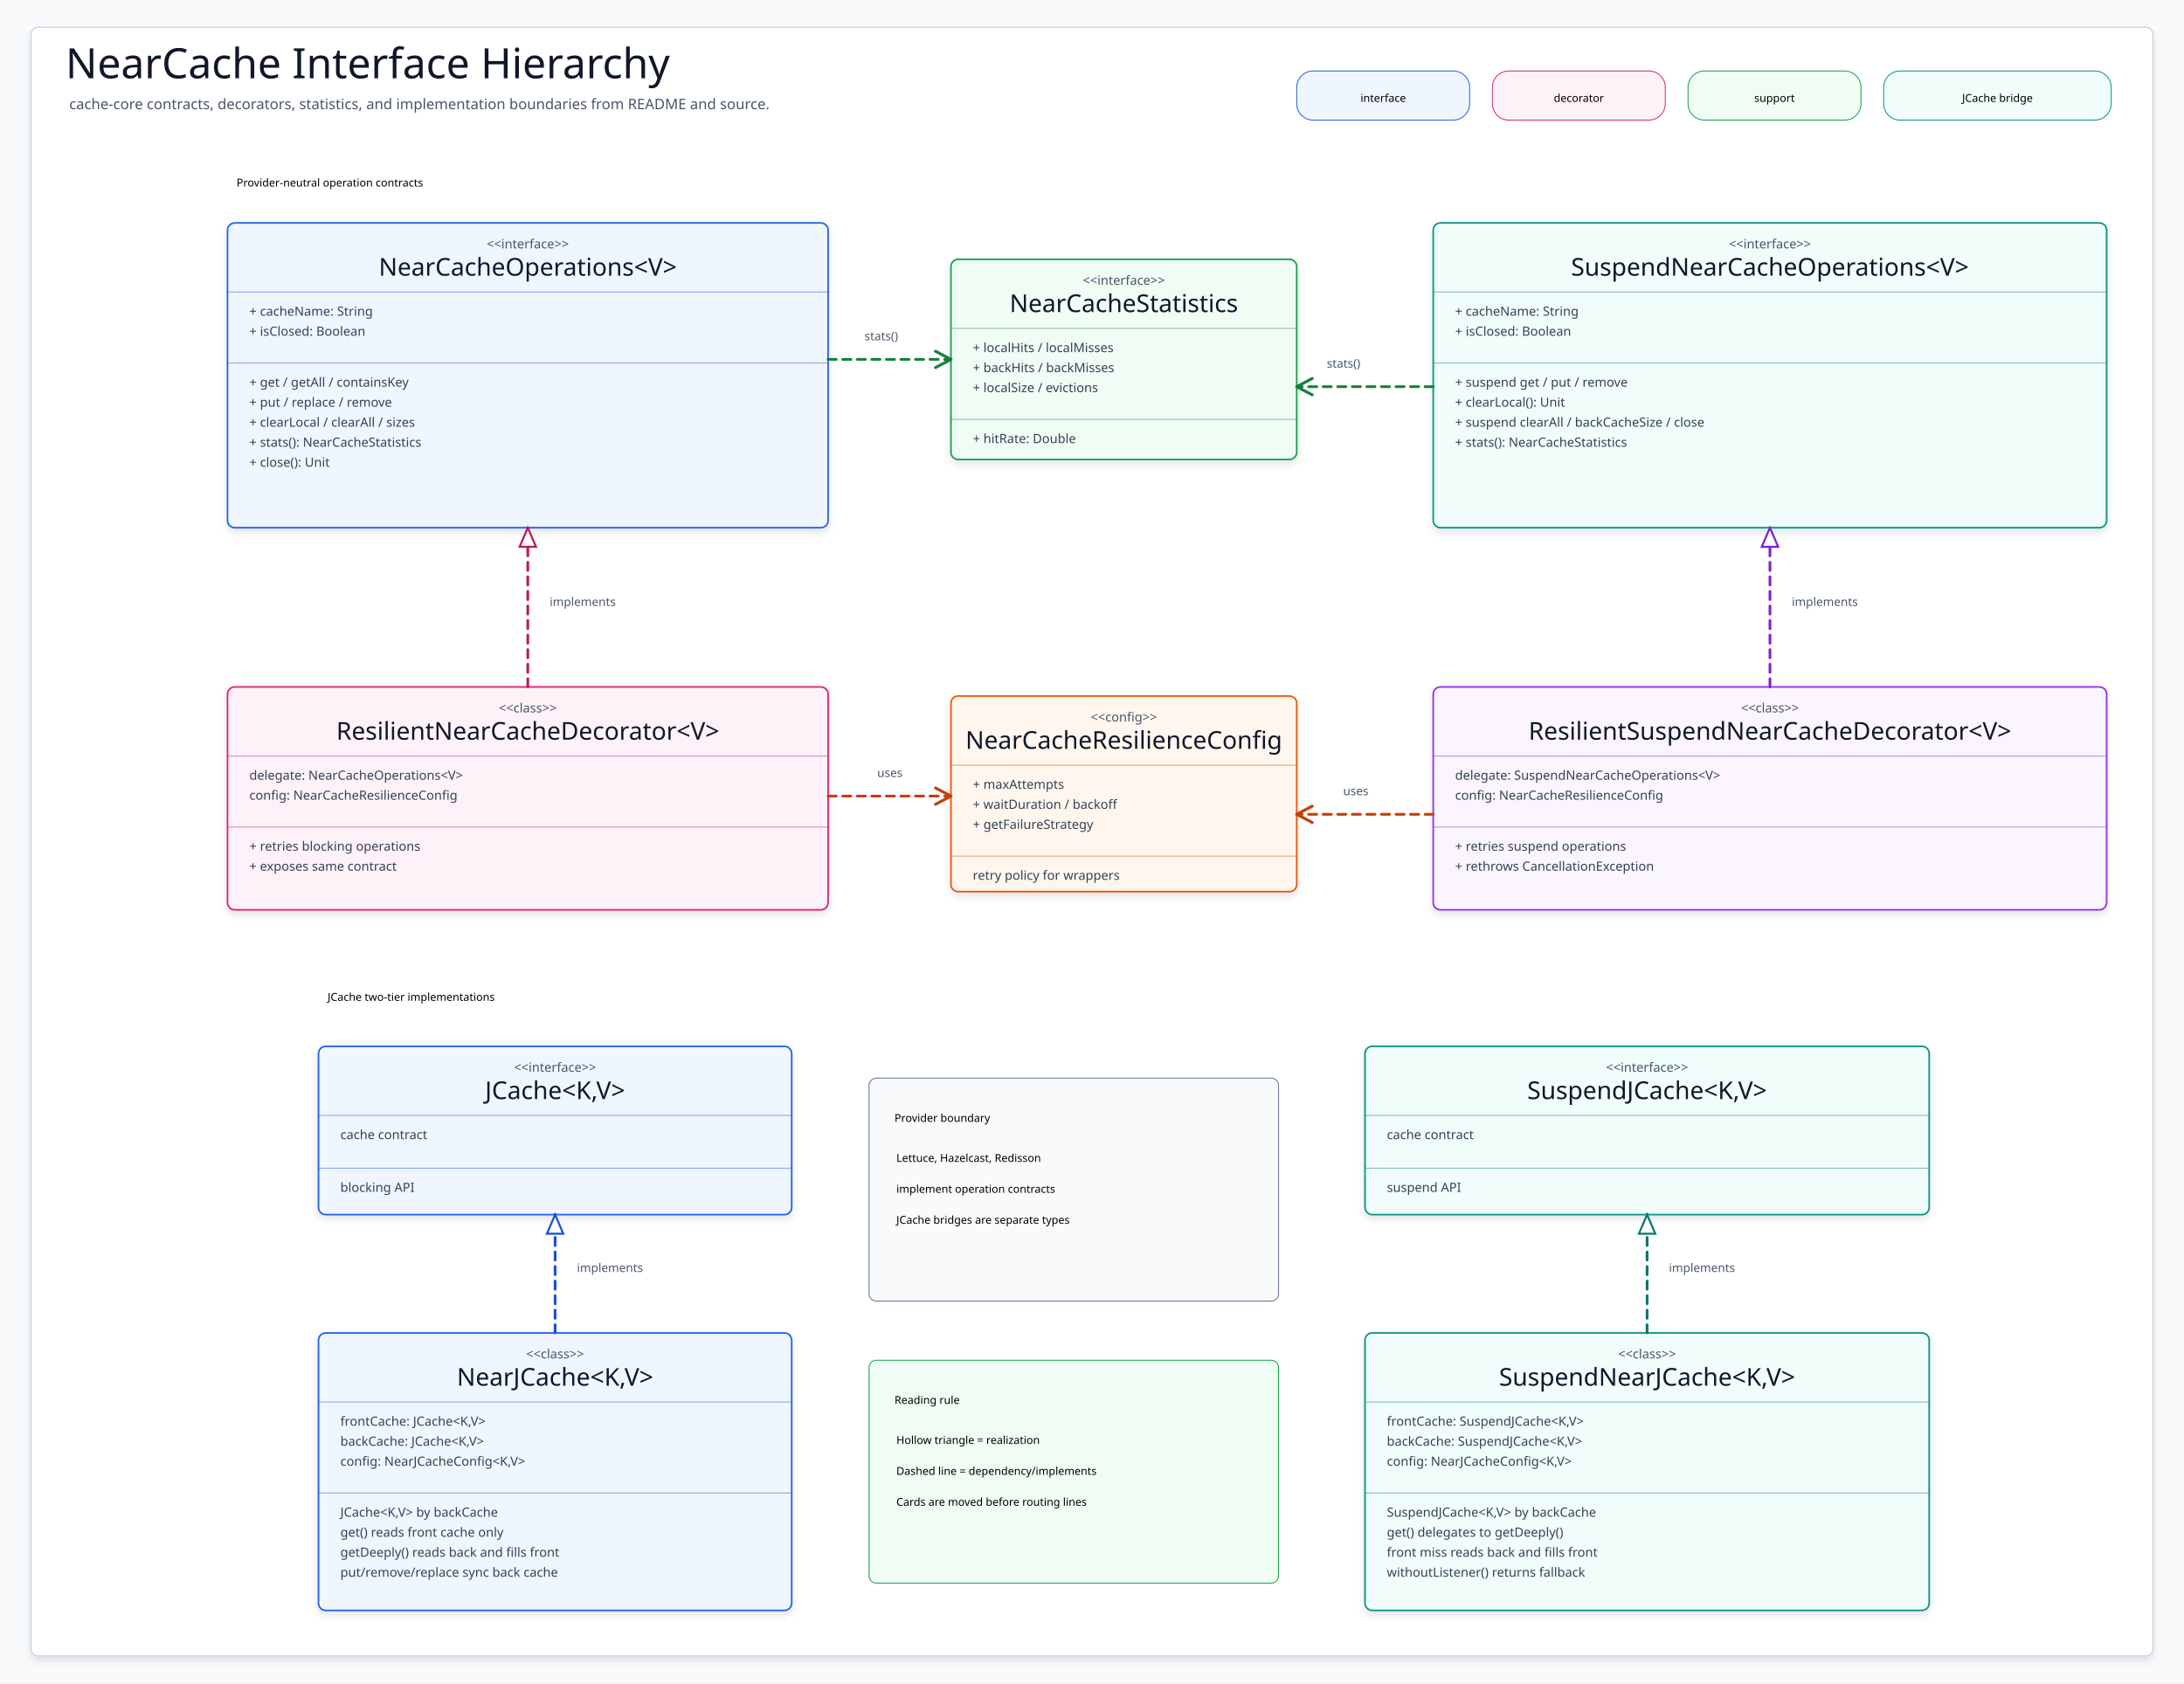
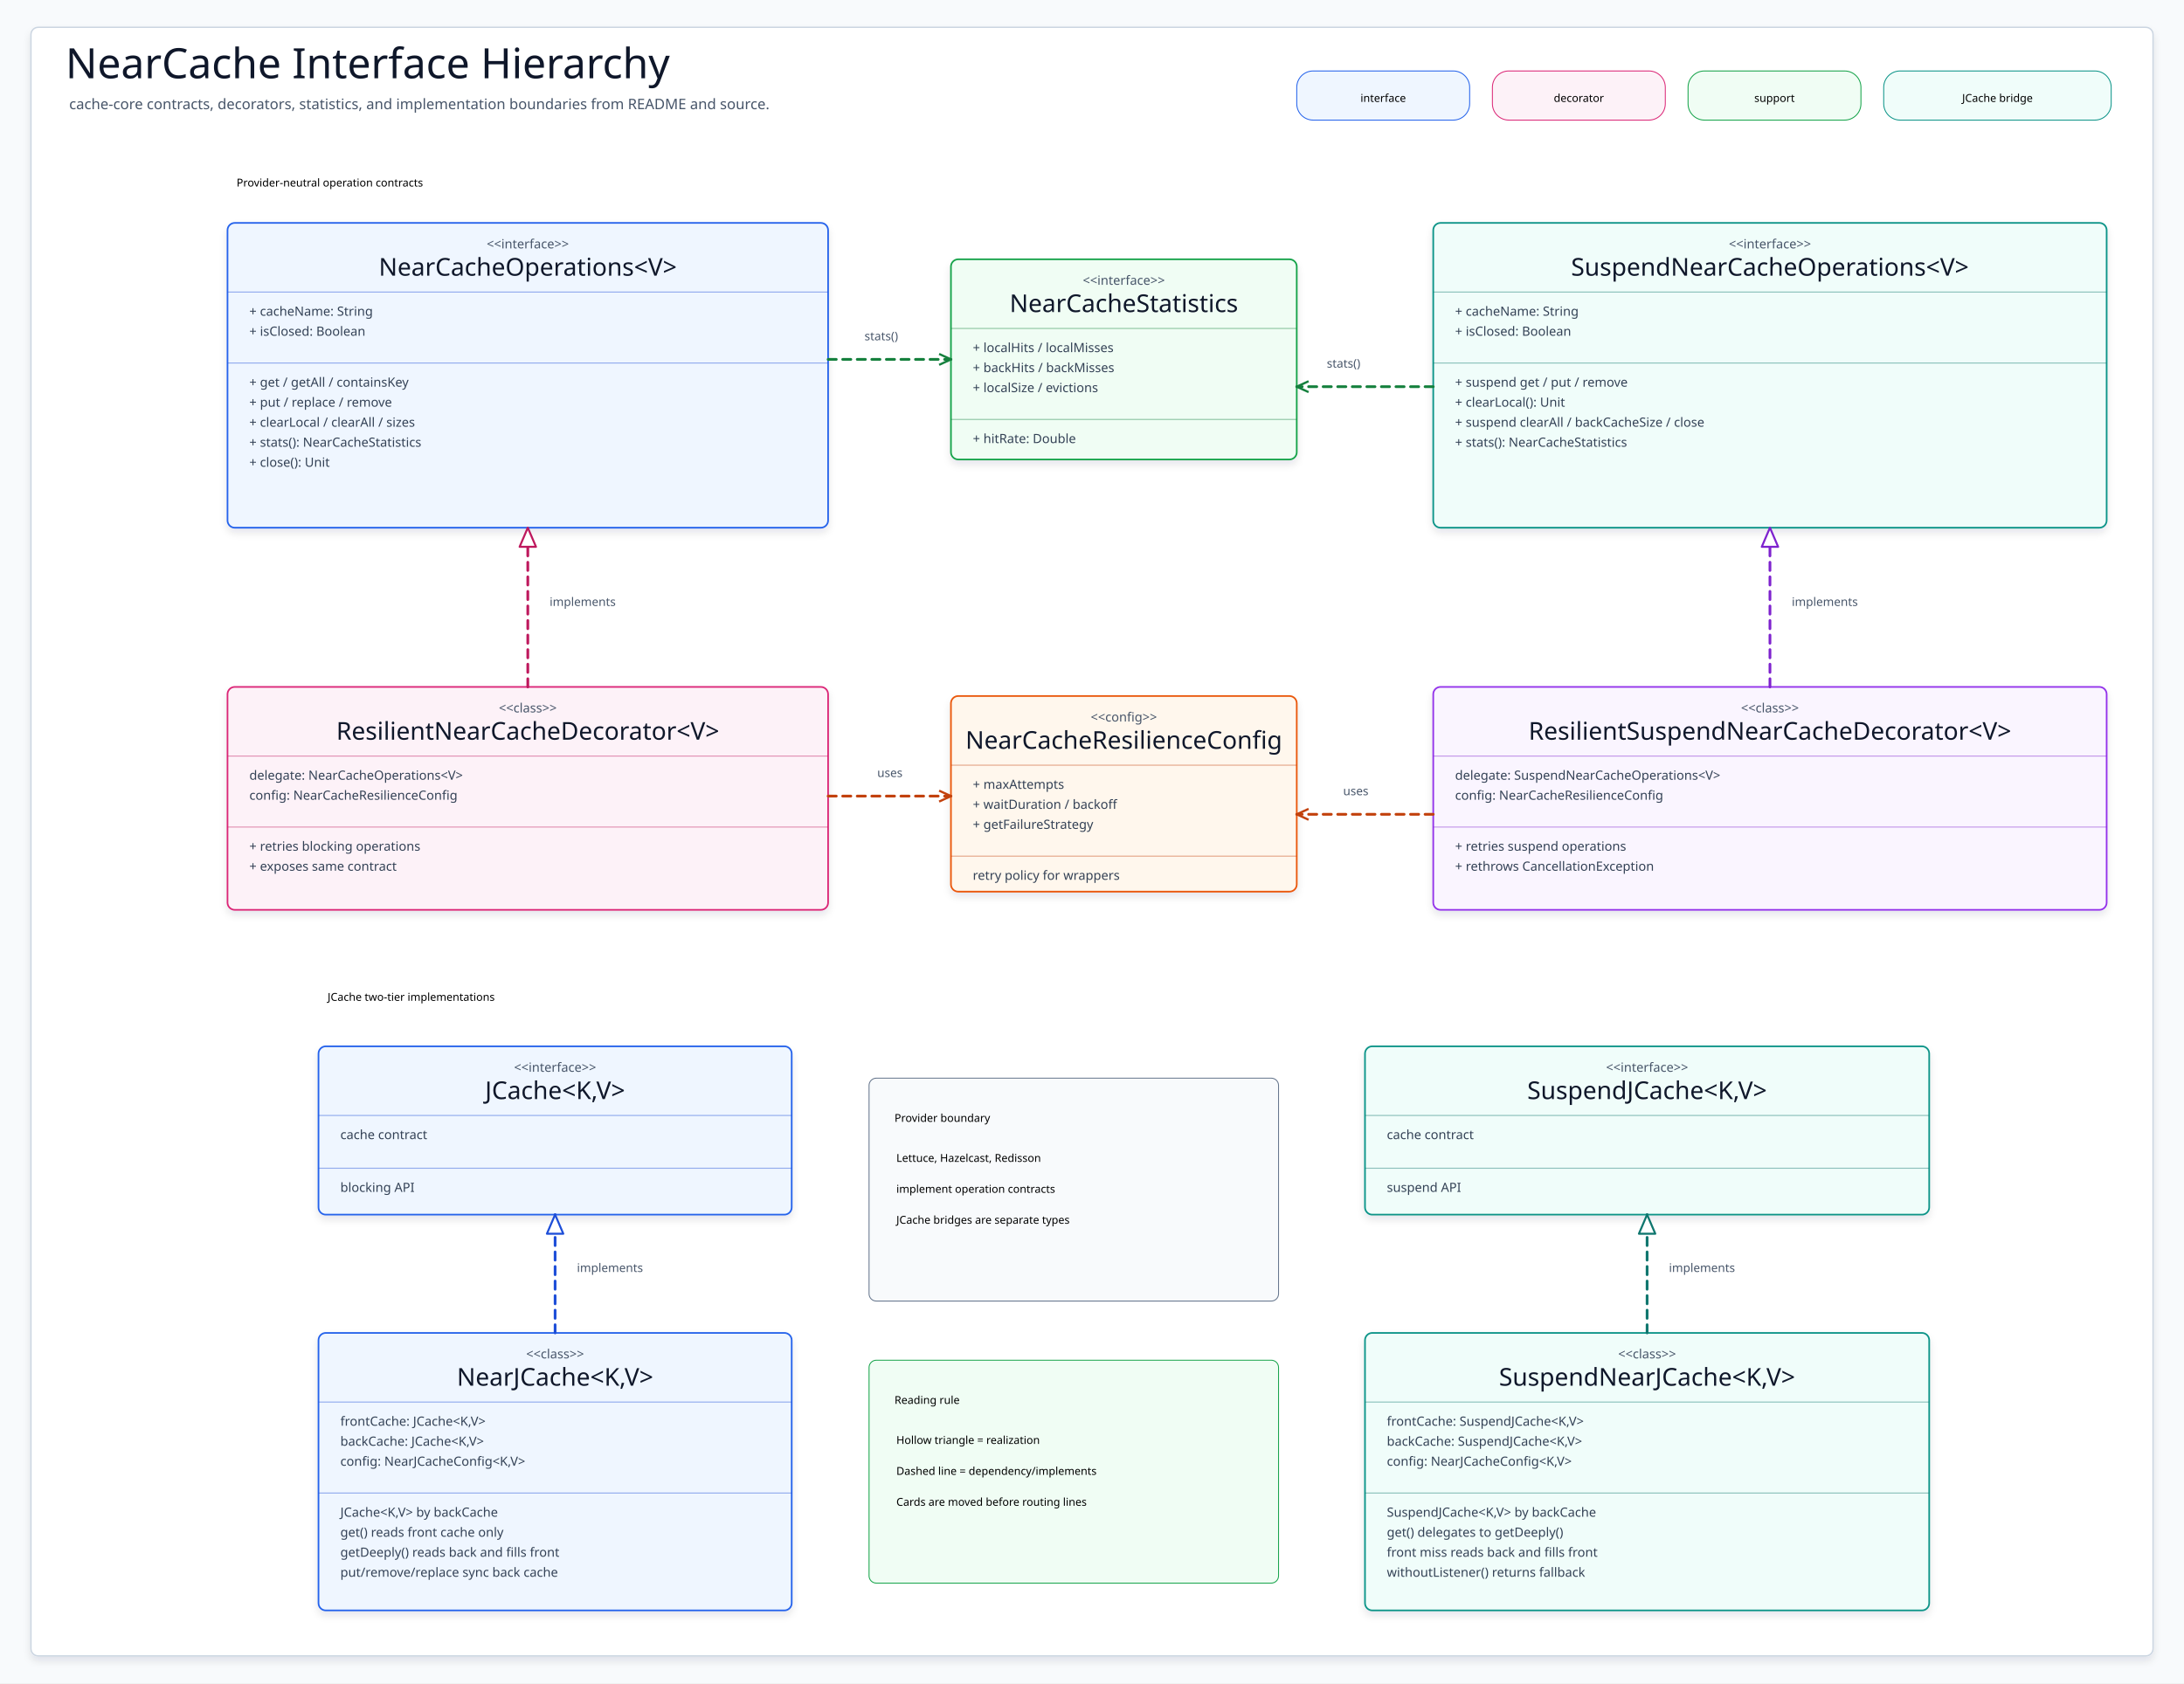
<svg xmlns="http://www.w3.org/2000/svg" width="2400" height="1850" viewBox="0 0 2400 1850" role="img" aria-label="NearCache Interface Hierarchy">
  <defs>
    <filter id="shadow" x="-8%" y="-8%" width="116%" height="116%">
      <feDropShadow dx="0" dy="5" stdDeviation="4" flood-color="#0F172A" flood-opacity="0.10" />
    </filter>
    <marker id="arrow-blue" markerWidth="22" markerHeight="22" refX="19" refY="11" orient="auto" markerUnits="userSpaceOnUse">
      <path stroke-dasharray="none" d="M 2 2 L 19 11 L 2 20" fill="none" stroke="#1D4ED8" stroke-width="2.6" stroke-linecap="round" stroke-linejoin="round" style="stroke-dasharray:none" />
    </marker>
    <marker id="triangle-blue" markerWidth="26" markerHeight="22" refX="23" refY="11" orient="auto" markerUnits="userSpaceOnUse">
-       <path stroke-dasharray="none" d="M 2 2 L 23 11 L 2 20 Z" fill="#FFFFFF" stroke="#1D4ED8" stroke-width="2.2" style="stroke-dasharray:none" />
+       <path stroke-dasharray="none" d="M 2 2 L 23 11 L 2 20 Z" fill="#FFFFFF" stroke="#1D4ED8" stroke-width="2.2" style="stroke-dasharray:none" stroke-linejoin="round" />
    </marker>
    <marker id="diamond-blue" markerWidth="24" markerHeight="22" refX="22" refY="11" orient="auto" markerUnits="userSpaceOnUse">
      <path stroke-dasharray="none" d="M 2 11 L 12 2 L 22 11 L 12 20 Z" fill="#FFFFFF" stroke="#1D4ED8" stroke-width="2.2" style="stroke-dasharray:none" />
    </marker>
    <marker id="arrow-teal" markerWidth="22" markerHeight="22" refX="19" refY="11" orient="auto" markerUnits="userSpaceOnUse">
      <path stroke-dasharray="none" d="M 2 2 L 19 11 L 2 20" fill="none" stroke="#0F766E" stroke-width="2.6" stroke-linecap="round" stroke-linejoin="round" style="stroke-dasharray:none" />
    </marker>
    <marker id="triangle-teal" markerWidth="26" markerHeight="22" refX="23" refY="11" orient="auto" markerUnits="userSpaceOnUse">
-       <path stroke-dasharray="none" d="M 2 2 L 23 11 L 2 20 Z" fill="#FFFFFF" stroke="#0F766E" stroke-width="2.2" style="stroke-dasharray:none" />
+       <path stroke-dasharray="none" d="M 2 2 L 23 11 L 2 20 Z" fill="#FFFFFF" stroke="#0F766E" stroke-width="2.2" style="stroke-dasharray:none" stroke-linejoin="round" />
    </marker>
    <marker id="diamond-teal" markerWidth="24" markerHeight="22" refX="22" refY="11" orient="auto" markerUnits="userSpaceOnUse">
      <path stroke-dasharray="none" d="M 2 11 L 12 2 L 22 11 L 12 20 Z" fill="#FFFFFF" stroke="#0F766E" stroke-width="2.2" style="stroke-dasharray:none" />
    </marker>
-     <marker id="arrow-green" markerWidth="22" markerHeight="22" refX="19" refY="11" orient="auto" markerUnits="userSpaceOnUse" overflow="visible">
-       <path stroke-dasharray="none" d="M 2 2 L 19 11 L 2 20" fill="none" stroke="#15803D" stroke-width="3.2" stroke-linecap="round" stroke-linejoin="round" style="stroke-dasharray:none" />
+     <marker id="arrow-green" markerWidth="18" markerHeight="18" refX="16" refY="9" orient="auto" markerUnits="userSpaceOnUse" overflow="visible" viewBox="0 0 18 18">
+       <path stroke-dasharray="none" d="M 3 3 L 16 9 L 3 15" fill="none" stroke="#15803D" stroke-width="2.4" stroke-linecap="butt" stroke-linejoin="round" style="stroke-dasharray:none" />
    </marker>
    <marker id="triangle-green" markerWidth="26" markerHeight="22" refX="23" refY="11" orient="auto" markerUnits="userSpaceOnUse">
-       <path stroke-dasharray="none" d="M 2 2 L 23 11 L 2 20 Z" fill="#FFFFFF" stroke="#15803D" stroke-width="2.2" style="stroke-dasharray:none" />
+       <path stroke-dasharray="none" d="M 2 2 L 23 11 L 2 20 Z" fill="#FFFFFF" stroke="#15803D" stroke-width="2.2" style="stroke-dasharray:none" stroke-linejoin="round" />
    </marker>
    <marker id="diamond-green" markerWidth="24" markerHeight="22" refX="22" refY="11" orient="auto" markerUnits="userSpaceOnUse">
      <path stroke-dasharray="none" d="M 2 11 L 12 2 L 22 11 L 12 20 Z" fill="#FFFFFF" stroke="#15803D" stroke-width="2.2" style="stroke-dasharray:none" />
    </marker>
-     <marker id="arrow-amber" markerWidth="22" markerHeight="22" refX="19" refY="11" orient="auto" markerUnits="userSpaceOnUse" overflow="visible">
-       <path stroke-dasharray="none" d="M 2 2 L 19 11 L 2 20" fill="none" stroke="#C2410C" stroke-width="3.2" stroke-linecap="round" stroke-linejoin="round" style="stroke-dasharray:none" />
+     <marker id="arrow-amber" markerWidth="18" markerHeight="18" refX="16" refY="9" orient="auto" markerUnits="userSpaceOnUse" overflow="visible" viewBox="0 0 18 18">
+       <path stroke-dasharray="none" d="M 3 3 L 16 9 L 3 15" fill="none" stroke="#C2410C" stroke-width="2.4" stroke-linecap="butt" stroke-linejoin="round" style="stroke-dasharray:none" />
    </marker>
    <marker id="triangle-amber" markerWidth="26" markerHeight="22" refX="23" refY="11" orient="auto" markerUnits="userSpaceOnUse">
-       <path stroke-dasharray="none" d="M 2 2 L 23 11 L 2 20 Z" fill="#FFFFFF" stroke="#C2410C" stroke-width="2.2" style="stroke-dasharray:none" />
+       <path stroke-dasharray="none" d="M 2 2 L 23 11 L 2 20 Z" fill="#FFFFFF" stroke="#C2410C" stroke-width="2.2" style="stroke-dasharray:none" stroke-linejoin="round" />
    </marker>
    <marker id="diamond-amber" markerWidth="24" markerHeight="22" refX="22" refY="11" orient="auto" markerUnits="userSpaceOnUse">
      <path stroke-dasharray="none" d="M 2 11 L 12 2 L 22 11 L 12 20 Z" fill="#FFFFFF" stroke="#C2410C" stroke-width="2.2" style="stroke-dasharray:none" />
    </marker>
    <marker id="arrow-pink" markerWidth="22" markerHeight="22" refX="19" refY="11" orient="auto" markerUnits="userSpaceOnUse">
      <path stroke-dasharray="none" d="M 2 2 L 19 11 L 2 20" fill="none" stroke="#BE185D" stroke-width="2.6" stroke-linecap="round" stroke-linejoin="round" style="stroke-dasharray:none" />
    </marker>
    <marker id="triangle-pink" markerWidth="26" markerHeight="22" refX="23" refY="11" orient="auto" markerUnits="userSpaceOnUse">
-       <path stroke-dasharray="none" d="M 2 2 L 23 11 L 2 20 Z" fill="#FFFFFF" stroke="#BE185D" stroke-width="2.2" style="stroke-dasharray:none" />
+       <path stroke-dasharray="none" d="M 2 2 L 23 11 L 2 20 Z" fill="#FFFFFF" stroke="#BE185D" stroke-width="2.2" style="stroke-dasharray:none" stroke-linejoin="round" />
    </marker>
    <marker id="diamond-pink" markerWidth="24" markerHeight="22" refX="22" refY="11" orient="auto" markerUnits="userSpaceOnUse">
      <path stroke-dasharray="none" d="M 2 11 L 12 2 L 22 11 L 12 20 Z" fill="#FFFFFF" stroke="#BE185D" stroke-width="2.2" style="stroke-dasharray:none" />
    </marker>
    <marker id="arrow-purple" markerWidth="22" markerHeight="22" refX="19" refY="11" orient="auto" markerUnits="userSpaceOnUse">
      <path stroke-dasharray="none" d="M 2 2 L 19 11 L 2 20" fill="none" stroke="#7E22CE" stroke-width="2.6" stroke-linecap="round" stroke-linejoin="round" style="stroke-dasharray:none" />
    </marker>
    <marker id="triangle-purple" markerWidth="26" markerHeight="22" refX="23" refY="11" orient="auto" markerUnits="userSpaceOnUse">
-       <path stroke-dasharray="none" d="M 2 2 L 23 11 L 2 20 Z" fill="#FFFFFF" stroke="#7E22CE" stroke-width="2.2" style="stroke-dasharray:none" />
+       <path stroke-dasharray="none" d="M 2 2 L 23 11 L 2 20 Z" fill="#FFFFFF" stroke="#7E22CE" stroke-width="2.2" style="stroke-dasharray:none" stroke-linejoin="round" />
    </marker>
    <marker id="diamond-purple" markerWidth="24" markerHeight="22" refX="22" refY="11" orient="auto" markerUnits="userSpaceOnUse">
      <path stroke-dasharray="none" d="M 2 11 L 12 2 L 22 11 L 12 20 Z" fill="#FFFFFF" stroke="#7E22CE" stroke-width="2.2" style="stroke-dasharray:none" />
    </marker>
    <marker id="arrow-slate" markerWidth="22" markerHeight="22" refX="19" refY="11" orient="auto" markerUnits="userSpaceOnUse">
      <path stroke-dasharray="none" d="M 2 2 L 19 11 L 2 20" fill="none" stroke="#475569" stroke-width="2.6" stroke-linecap="round" stroke-linejoin="round" style="stroke-dasharray:none" />
    </marker>
    <marker id="triangle-slate" markerWidth="26" markerHeight="22" refX="23" refY="11" orient="auto" markerUnits="userSpaceOnUse">
-       <path stroke-dasharray="none" d="M 2 2 L 23 11 L 2 20 Z" fill="#FFFFFF" stroke="#475569" stroke-width="2.2" style="stroke-dasharray:none" />
+       <path stroke-dasharray="none" d="M 2 2 L 23 11 L 2 20 Z" fill="#FFFFFF" stroke="#475569" stroke-width="2.2" style="stroke-dasharray:none" stroke-linejoin="round" />
    </marker>
    <marker id="diamond-slate" markerWidth="24" markerHeight="22" refX="22" refY="11" orient="auto" markerUnits="userSpaceOnUse">
      <path stroke-dasharray="none" d="M 2 11 L 12 2 L 22 11 L 12 20 Z" fill="#FFFFFF" stroke="#475569" stroke-width="2.2" style="stroke-dasharray:none" />
    </marker>
    <style>
    svg{font-family:"Architects Daughter","Comic Mono","Comic Sans MS",ui-sans-serif,system-ui,sans-serif}
    .canvas{fill:#F8FAFC}.frame{fill:#FFFFFF;stroke:#CBD5E1;stroke-width:1.5;filter:url(#shadow)}
    .title{font-family:"Architects Daughter";font-size:46px;fill:#0F172A}.subtitle{font-family:"Comic Mono";font-size:16px;fill:#475569}
    .group{fill:#FFFFFF;stroke:#CBD5E1;stroke-width:1.4}.groupTitle{font-family:"Architects Daughter";font-size:26px;fill:#0F172A}.groupDetail{font-family:"Comic Mono";font-size:14px;fill:#64748B}
    .classBox{stroke-width:1.8;filter:url(#shadow)}.stereotype{font-family:"Comic Mono";font-size:14px;fill:#475569}.classTitle{font-family:"Architects Daughter";font-size:27px;fill:#0F172A}
    .member{font-family:"Comic Mono";font-size:14px;fill:#334155}.divider{stroke-width:1.1;opacity:.45}
    .edge{fill:none;stroke-width:3;stroke-linecap:round;stroke-linejoin:round}.dashed{stroke-dasharray:9 7}.edgeLabel{font-family:"Comic Mono";font-size:13px;fill:#475569}
  </style>
  </defs>
  <rect class="canvas" width="2400" height="1850" />
  <rect class="frame" x="34" y="30" width="2332" height="1790" rx="8" />
  <text class="title" x="72" y="86">NearCache Interface Hierarchy</text>
  <text class="subtitle" x="76" y="120">cache-core contracts, decorators, statistics, and implementation boundaries from README and source.</text>
  <g>
    <rect class="chip" x="1425" y="78" width="190" height="54" rx="18" fill="#EFF6FF" stroke="#2563EB" />
    <text class="chipText" x="1520" y="112" text-anchor="middle">interface</text>
  </g>
  <g>
    <rect class="chip" x="1640" y="78" width="190" height="54" rx="18" fill="#FDF2F8" stroke="#DB2777" />
    <text class="chipText" x="1735" y="112" text-anchor="middle">decorator</text>
  </g>
  <g>
    <rect class="chip" x="1855" y="78" width="190" height="54" rx="18" fill="#F0FDF4" stroke="#16A34A" />
    <text class="chipText" x="1950" y="112" text-anchor="middle">support</text>
  </g>
  <g>
    <rect class="chip" x="2070" y="78" width="250" height="54" rx="18" fill="#F0FDFA" stroke="#0D9488" />
    <text class="chipText" x="2195" y="112" text-anchor="middle">JCache bridge</text>
  </g>
  <text class="sectionLabel" x="260" y="205">Provider-neutral operation contracts</text>
  <text class="sectionLabel" x="360" y="1100">JCache two-tier implementations</text>
  <g id="NearCacheOperations">
    <rect class="classBox" x="250" y="245" width="660" height="335" rx="8" fill="#EFF6FF" stroke="#2563EB" />
    <text class="stereotype" x="580" y="273" text-anchor="middle">&lt;&lt;interface&gt;&gt;</text>
    <text class="classTitle" x="580" y="303" text-anchor="middle">NearCacheOperations&lt;V&gt;</text>
    <path class="divider" d="M250 321H910" stroke="#1D4ED8" />
    <text class="member" x="274" y="347">+ cacheName: String</text>
    <text class="member" x="274" y="369">+ isClosed: Boolean</text>
    <path class="divider" d="M250 399H910" stroke="#1D4ED8" />
    <text class="member" x="274" y="425">+ get / getAll / containsKey</text>
    <text class="member" x="274" y="447">+ put / replace / remove</text>
    <text class="member" x="274" y="469">+ clearLocal / clearAll / sizes</text>
    <text class="member" x="274" y="491">+ stats(): NearCacheStatistics</text>
    <text class="member" x="274" y="513">+ close(): Unit</text>
  </g>
  <g id="ResilientNearCacheDecorator">
    <rect class="classBox" x="250" y="755" width="660" height="245" rx="8" fill="#FDF2F8" stroke="#DB2777" />
    <text class="stereotype" x="580" y="783" text-anchor="middle">&lt;&lt;class&gt;&gt;</text>
    <text class="classTitle" x="580" y="813" text-anchor="middle">ResilientNearCacheDecorator&lt;V&gt;</text>
    <path class="divider" d="M250 831H910" stroke="#BE185D" />
    <text class="member" x="274" y="857">delegate: NearCacheOperations&lt;V&gt;</text>
    <text class="member" x="274" y="879">config: NearCacheResilienceConfig</text>
    <path class="divider" d="M250 909H910" stroke="#BE185D" />
    <text class="member" x="274" y="935">+ retries blocking operations</text>
    <text class="member" x="274" y="957">+ exposes same contract</text>
  </g>
  <g id="SuspendNearCacheOperations">
    <rect class="classBox" x="1575" y="245" width="740" height="335" rx="8" fill="#F0FDFA" stroke="#0D9488" />
    <text class="stereotype" x="1945" y="273" text-anchor="middle">&lt;&lt;interface&gt;&gt;</text>
    <text class="classTitle" x="1945" y="303" text-anchor="middle">SuspendNearCacheOperations&lt;V&gt;</text>
    <path class="divider" d="M1575 321H2315" stroke="#0F766E" />
    <text class="member" x="1599" y="347">+ cacheName: String</text>
    <text class="member" x="1599" y="369">+ isClosed: Boolean</text>
    <path class="divider" d="M1575 399H2315" stroke="#0F766E" />
    <text class="member" x="1599" y="425">+ suspend get / put / remove</text>
    <text class="member" x="1599" y="447">+ clearLocal(): Unit</text>
    <text class="member" x="1599" y="469">+ suspend clearAll / backCacheSize / close</text>
    <text class="member" x="1599" y="491">+ stats(): NearCacheStatistics</text>
  </g>
  <g id="ResilientSuspendNearCacheDecorator">
    <rect class="classBox" x="1575" y="755" width="740" height="245" rx="8" fill="#FAF5FF" stroke="#9333EA" />
    <text class="stereotype" x="1945" y="783" text-anchor="middle">&lt;&lt;class&gt;&gt;</text>
    <text class="classTitle" x="1945" y="813" text-anchor="middle">ResilientSuspendNearCacheDecorator&lt;V&gt;</text>
    <path class="divider" d="M1575 831H2315" stroke="#7E22CE" />
    <text class="member" x="1599" y="857">delegate: SuspendNearCacheOperations&lt;V&gt;</text>
    <text class="member" x="1599" y="879">config: NearCacheResilienceConfig</text>
    <path class="divider" d="M1575 909H2315" stroke="#7E22CE" />
    <text class="member" x="1599" y="935">+ retries suspend operations</text>
    <text class="member" x="1599" y="957">+ rethrows CancellationException</text>
  </g>
  <g id="NearCacheStatistics">
    <rect class="classBox" x="1045" y="285" width="380" height="220" rx="8" fill="#F0FDF4" stroke="#16A34A" />
    <text class="stereotype" x="1235" y="313" text-anchor="middle">&lt;&lt;interface&gt;&gt;</text>
    <text class="classTitle" x="1235" y="343" text-anchor="middle">NearCacheStatistics</text>
    <path class="divider" d="M1045 361H1425" stroke="#15803D" />
    <text class="member" x="1069" y="387">+ localHits / localMisses</text>
    <text class="member" x="1069" y="409">+ backHits / backMisses</text>
    <text class="member" x="1069" y="431">+ localSize / evictions</text>
    <path class="divider" d="M1045 461H1425" stroke="#15803D" />
    <text class="member" x="1069" y="487">+ hitRate: Double</text>
  </g>
  <g id="ResilienceConfig">
    <rect class="classBox" x="1045" y="765" width="380" height="215" rx="8" fill="#FFF7ED" stroke="#EA580C" />
    <text class="stereotype" x="1235" y="793" text-anchor="middle">&lt;&lt;config&gt;&gt;</text>
    <text class="classTitle" x="1235" y="823" text-anchor="middle">NearCacheResilienceConfig</text>
    <path class="divider" d="M1045 841H1425" stroke="#C2410C" />
    <text class="member" x="1069" y="867">+ maxAttempts</text>
    <text class="member" x="1069" y="889">+ waitDuration / backoff</text>
    <text class="member" x="1069" y="911">+ getFailureStrategy</text>
    <path class="divider" d="M1045 941H1425" stroke="#C2410C" />
    <text class="member" x="1069" y="967">retry policy for wrappers</text>
  </g>
  <g id="JCache">
    <rect class="classBox" x="350" y="1150" width="520" height="185" rx="8" fill="#EFF6FF" stroke="#2563EB" />
    <text class="stereotype" x="610" y="1178" text-anchor="middle">&lt;&lt;interface&gt;&gt;</text>
    <text class="classTitle" x="610" y="1208" text-anchor="middle">JCache&lt;K,V&gt;</text>
    <path class="divider" d="M350 1226H870" stroke="#1D4ED8" />
    <text class="member" x="374" y="1252">cache contract</text>
    <path class="divider" d="M350 1284H870" stroke="#1D4ED8" />
    <text class="member" x="374" y="1310">blocking API</text>
  </g>
  <g id="NearJCache">
    <rect class="classBox" x="350" y="1465" width="520" height="305" rx="8" fill="#EFF6FF" stroke="#2563EB" />
    <text class="stereotype" x="610" y="1493" text-anchor="middle">&lt;&lt;class&gt;&gt;</text>
    <text class="classTitle" x="610" y="1523" text-anchor="middle">NearJCache&lt;K,V&gt;</text>
    <path class="divider" d="M350 1541H870" stroke="#1D4ED8" />
    <text class="member" x="374" y="1567">frontCache: JCache&lt;K,V&gt;</text>
    <text class="member" x="374" y="1589">backCache: JCache&lt;K,V&gt;</text>
    <text class="member" x="374" y="1611">config: NearJCacheConfig&lt;K,V&gt;</text>
    <path class="divider" d="M350 1641H870" stroke="#1D4ED8" />
    <text class="member" x="374" y="1667">JCache&lt;K,V&gt; by backCache</text>
    <text class="member" x="374" y="1689">get() reads front cache only</text>
    <text class="member" x="374" y="1711">getDeeply() reads back and fills front</text>
    <text class="member" x="374" y="1733">put/remove/replace sync back cache</text>
  </g>
  <g id="SuspendJCache">
    <rect class="classBox" x="1500" y="1150" width="620" height="185" rx="8" fill="#F0FDFA" stroke="#0D9488" />
    <text class="stereotype" x="1810" y="1178" text-anchor="middle">&lt;&lt;interface&gt;&gt;</text>
    <text class="classTitle" x="1810" y="1208" text-anchor="middle">SuspendJCache&lt;K,V&gt;</text>
    <path class="divider" d="M1500 1226H2120" stroke="#0F766E" />
    <text class="member" x="1524" y="1252">cache contract</text>
    <path class="divider" d="M1500 1284H2120" stroke="#0F766E" />
    <text class="member" x="1524" y="1310">suspend API</text>
  </g>
  <g id="SuspendNearJCache">
    <rect class="classBox" x="1500" y="1465" width="620" height="305" rx="8" fill="#F0FDFA" stroke="#0D9488" />
    <text class="stereotype" x="1810" y="1493" text-anchor="middle">&lt;&lt;class&gt;&gt;</text>
    <text class="classTitle" x="1810" y="1523" text-anchor="middle">SuspendNearJCache&lt;K,V&gt;</text>
    <path class="divider" d="M1500 1541H2120" stroke="#0F766E" />
    <text class="member" x="1524" y="1567">frontCache: SuspendJCache&lt;K,V&gt;</text>
    <text class="member" x="1524" y="1589">backCache: SuspendJCache&lt;K,V&gt;</text>
    <text class="member" x="1524" y="1611">config: NearJCacheConfig&lt;K,V&gt;</text>
    <path class="divider" d="M1500 1641H2120" stroke="#0F766E" />
    <text class="member" x="1524" y="1667">SuspendJCache&lt;K,V&gt; by backCache</text>
    <text class="member" x="1524" y="1689">get() delegates to getDeeply()</text>
    <text class="member" x="1524" y="1711">front miss reads back and fills front</text>
    <text class="member" x="1524" y="1733">withoutListener() returns fallback</text>
  </g>
  <g>
    <rect class="noteBox" x="955" y="1185" width="450" height="245" rx="8" fill="#F8FAFC" stroke="#64748B" />
    <text class="noteTitle" x="983" y="1233">Provider boundary</text>
    <text class="noteLine" x="985" y="1277">Lettuce, Hazelcast, Redisson</text>
    <text class="noteLine" x="985" y="1311">implement operation contracts</text>
    <text class="noteLine" x="985" y="1345">JCache bridges are separate types</text>
  </g>
  <g>
    <rect class="noteBox" x="955" y="1495" width="450" height="245" rx="8" fill="#F0FDF4" stroke="#16A34A" />
    <text class="noteTitle" x="983" y="1543">Reading rule</text>
    <text class="noteLine" x="985" y="1587">Hollow triangle = realization</text>
    <text class="noteLine" x="985" y="1621">Dashed line = dependency/implements</text>
    <text class="noteLine" x="985" y="1655">Cards are moved before routing lines</text>
  </g>
  <g data-from="ResilientNearCacheDecorator" data-to="NearCacheOperations">
    <path class="edge dashed" d="M580 755 L580 580" stroke="#BE185D" marker-end="url(#triangle-pink)" />
    <text class="edgeLabel" x="604" y="666">implements</text>
  </g>
  <g data-from="ResilientSuspendNearCacheDecorator" data-to="SuspendNearCacheOperations">
    <path class="edge dashed" d="M1945 755 L1945 580" stroke="#7E22CE" marker-end="url(#triangle-purple)" />
    <text class="edgeLabel" x="1969" y="666">implements</text>
  </g>
  <g data-from="NearCacheOperations" data-to="NearCacheStatistics">
    <path class="edge dashed" d="M910 395 L1045 395" stroke="#15803D" marker-end="url(#arrow-green)" />
    <text class="edgeLabel" x="950" y="374">stats()</text>
  </g>
  <g data-from="SuspendNearCacheOperations" data-to="NearCacheStatistics">
    <path class="edge dashed" d="M1575 425 L1425 425" stroke="#15803D" marker-end="url(#arrow-green)" />
    <text class="edgeLabel" x="1458" y="404">stats()</text>
  </g>
  <g data-from="ResilientNearCacheDecorator" data-to="ResilienceConfig">
    <path class="edge dashed" d="M910 875 L1045 875" stroke="#C2410C" marker-end="url(#arrow-amber)" />
    <text class="edgeLabel" x="964" y="854">uses</text>
  </g>
  <g data-from="ResilientSuspendNearCacheDecorator" data-to="ResilienceConfig">
    <path class="edge dashed" d="M1575 895 L1425 895" stroke="#C2410C" marker-end="url(#arrow-amber)" />
    <text class="edgeLabel" x="1476" y="874">uses</text>
  </g>
  <g data-from="NearJCache" data-to="JCache">
    <path class="edge dashed" d="M610 1465 L610 1335" stroke="#1D4ED8" marker-end="url(#triangle-blue)" />
    <text class="edgeLabel" x="634" y="1398">implements</text>
  </g>
  <g data-from="SuspendNearJCache" data-to="SuspendJCache">
    <path class="edge dashed" d="M1810 1465 L1810 1335" stroke="#0F766E" marker-end="url(#triangle-teal)" />
    <text class="edgeLabel" x="1834" y="1398">implements</text>
  </g>
</svg>
